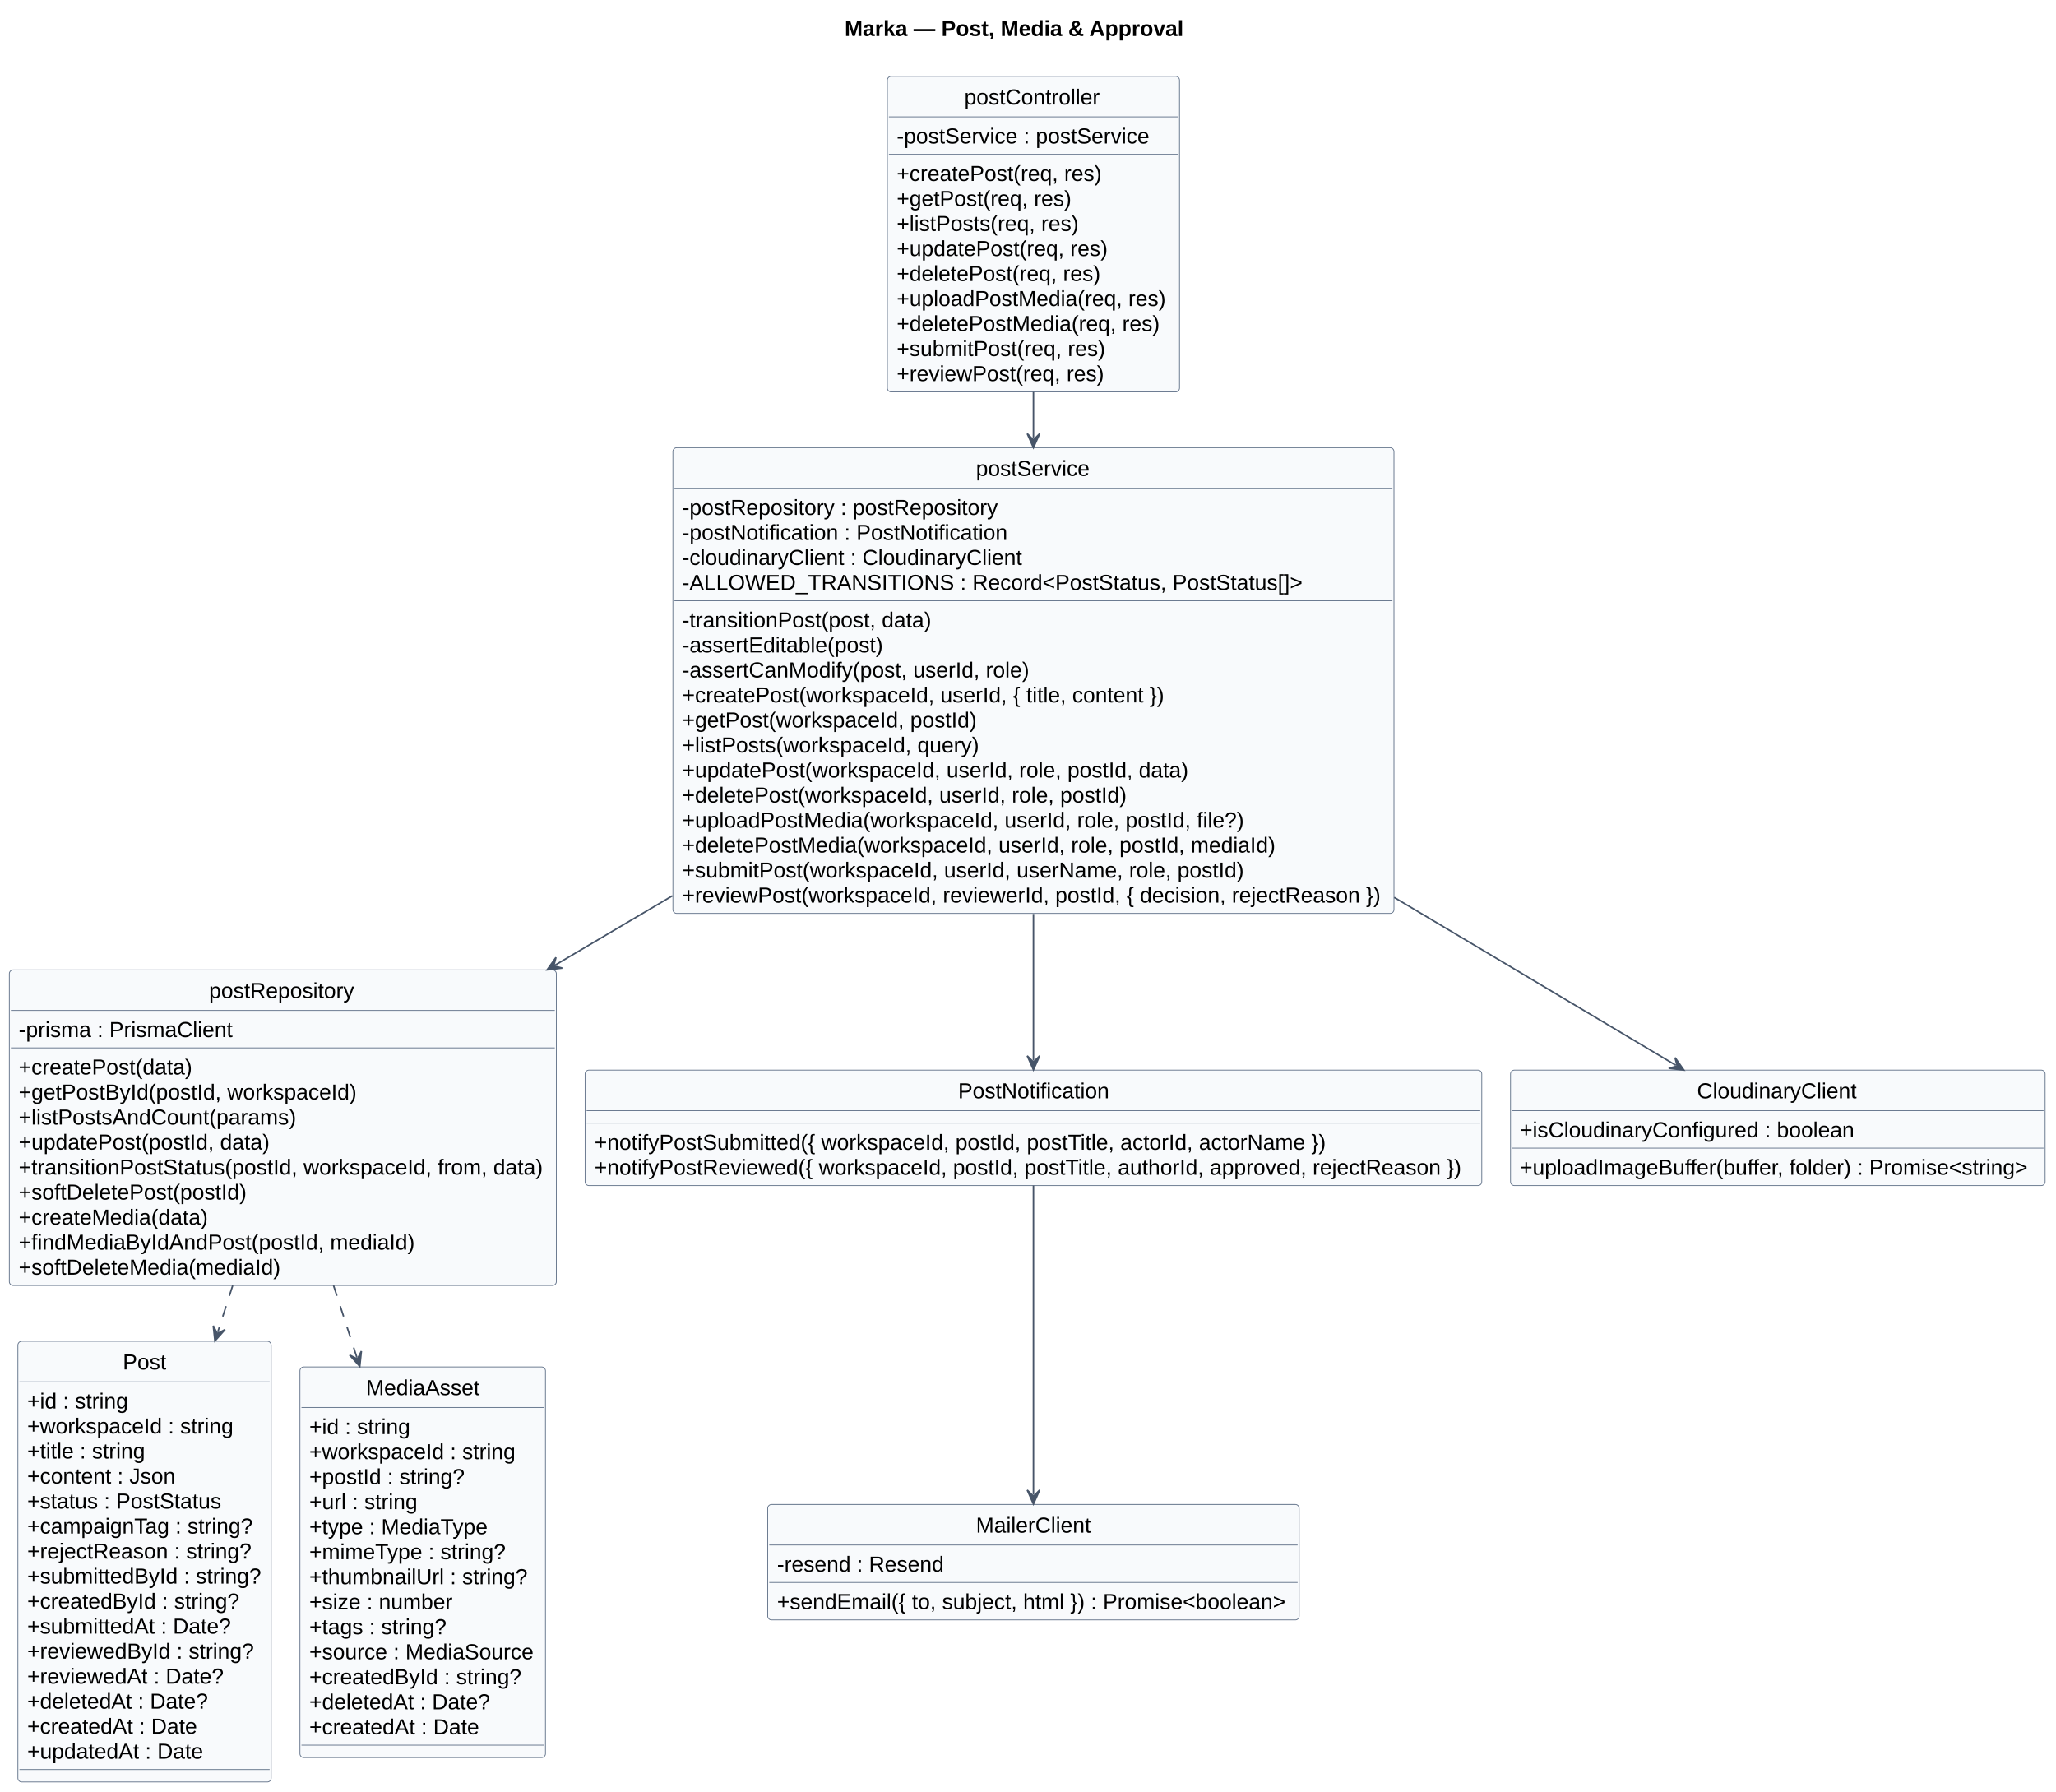
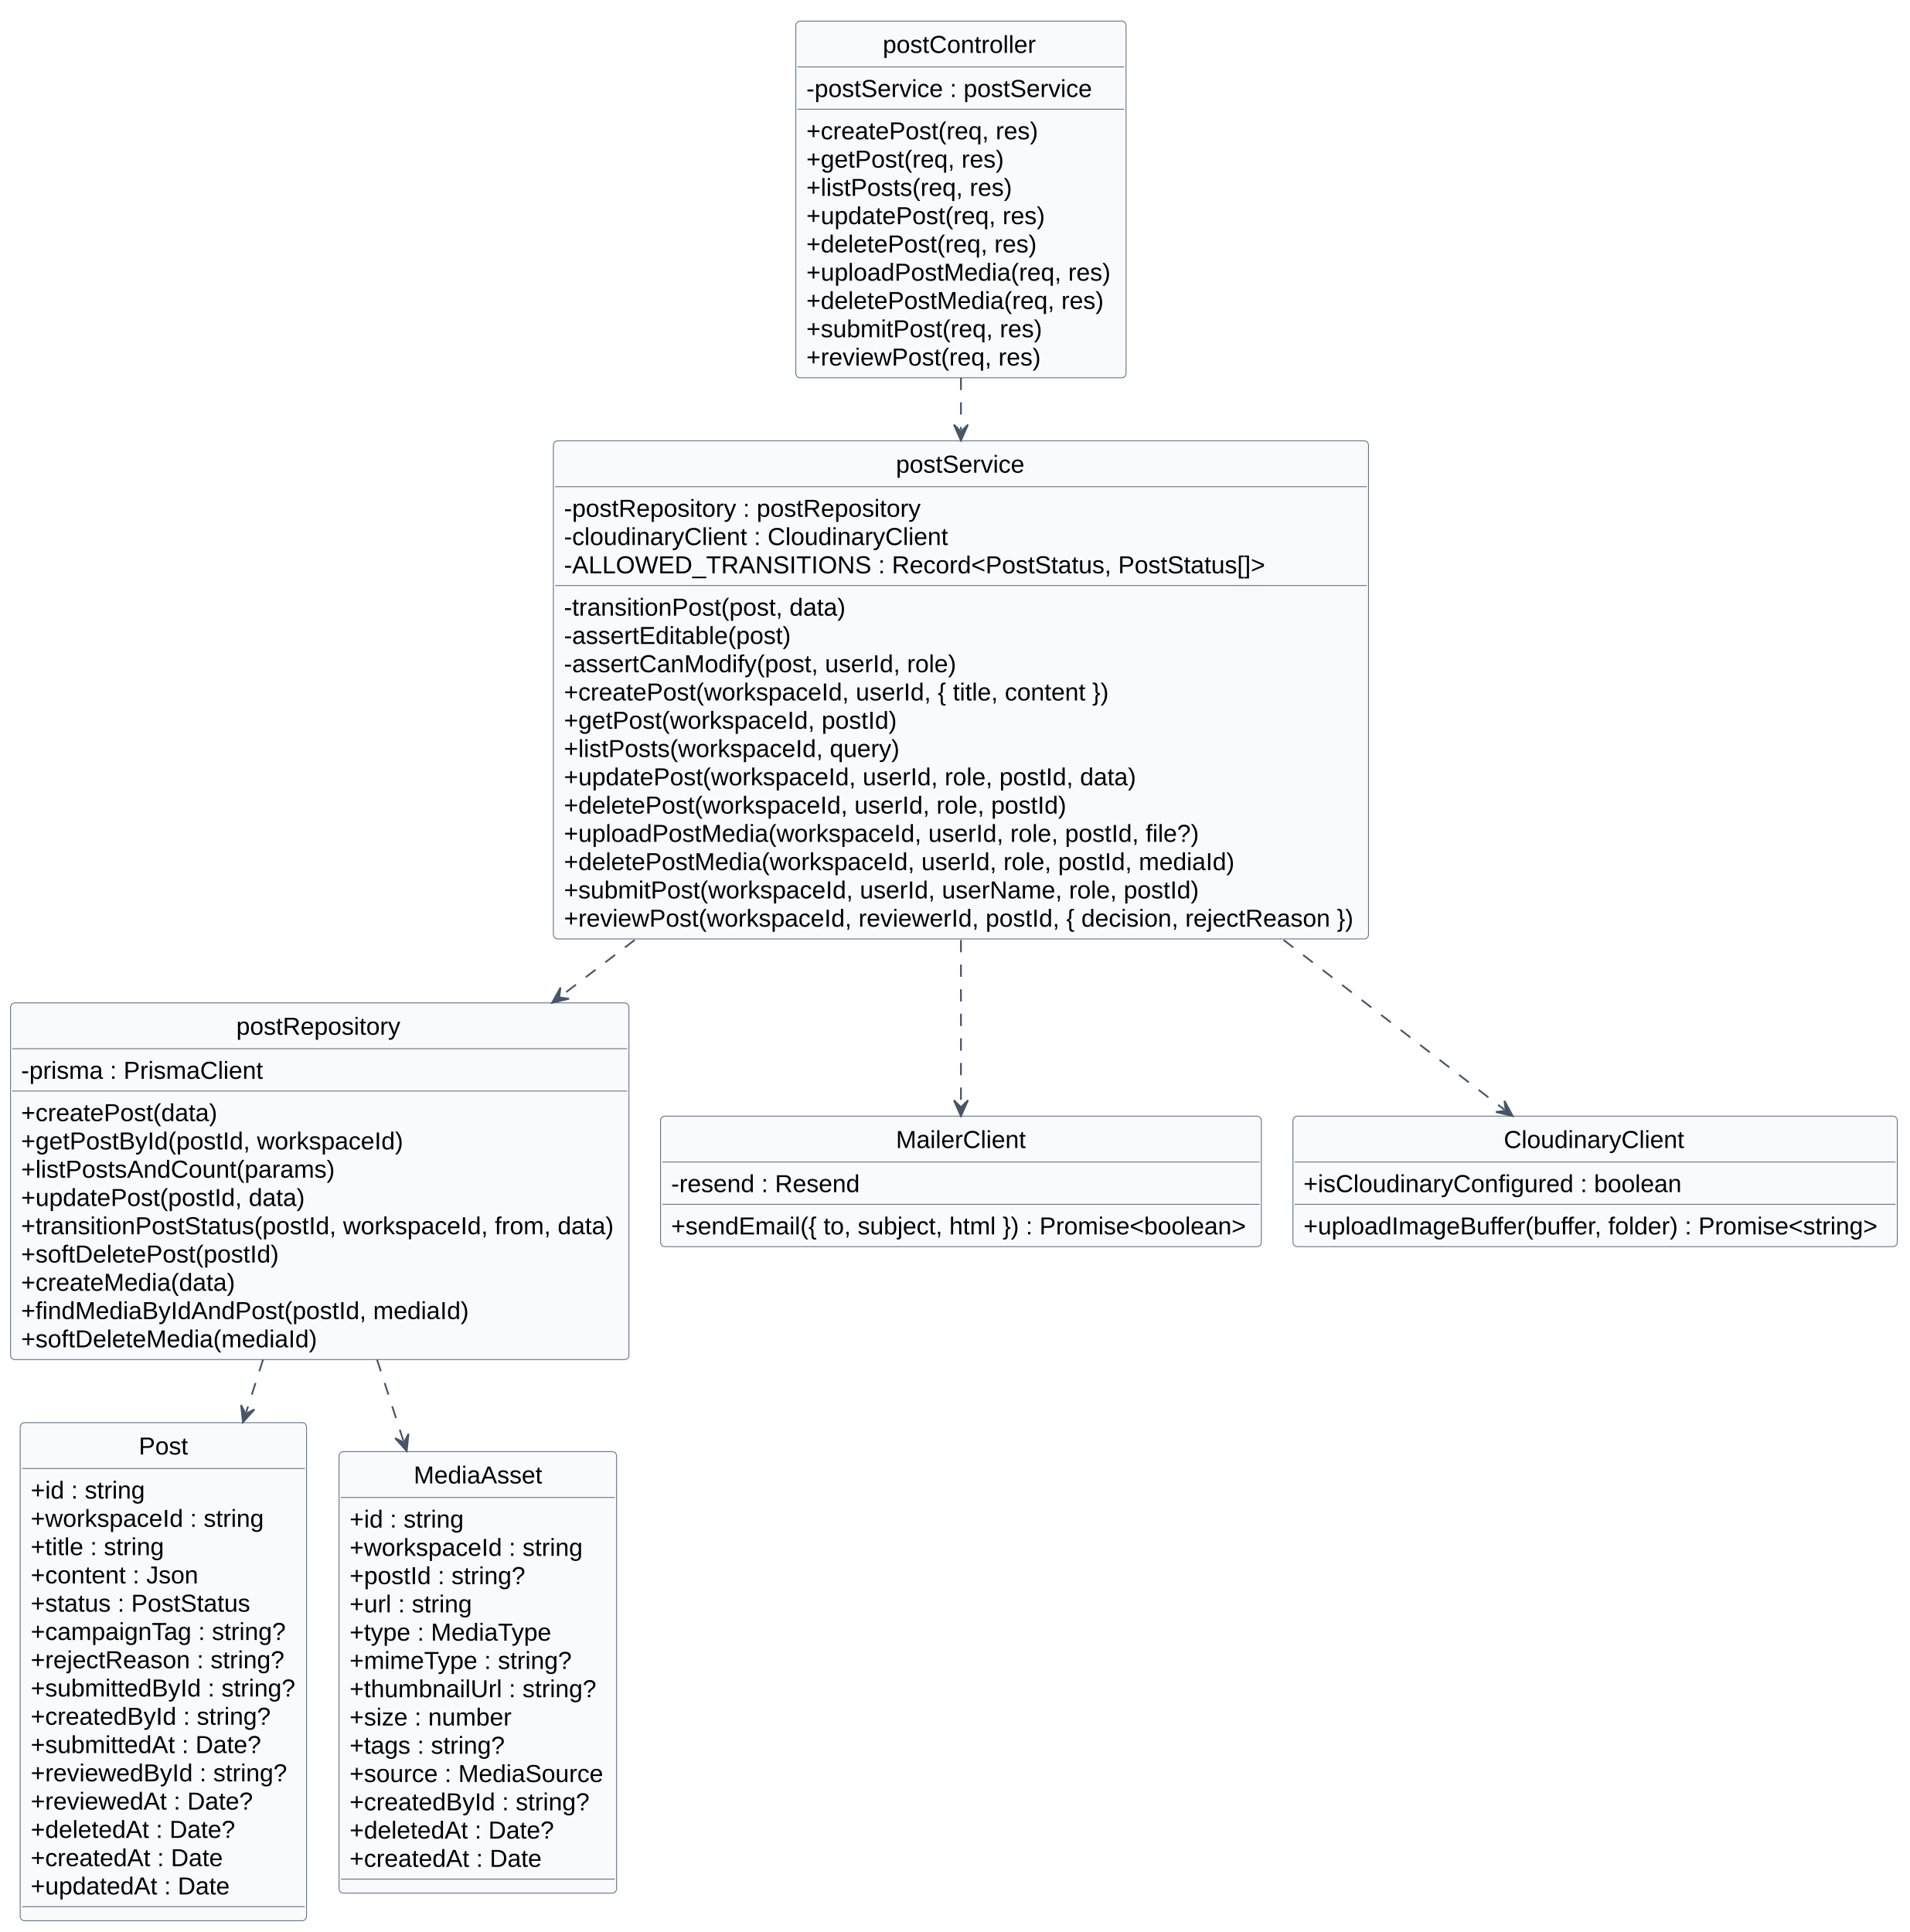
- <svg xmlns="http://www.w3.org/2000/svg" contentStyleType="text/css" height="1153px" preserveAspectRatio="none" style="width:1323px;height:1153px;background:#FFFFFF;" version="1.1" viewBox="0 0 1323 1153" width="1323px" zoomAndPan="magnify">
+ <svg xmlns="http://www.w3.org/2000/svg" contentStyleType="text/css" height="1100px" preserveAspectRatio="none" style="width:1087px;height:1100px;background:#FFFFFF;" version="1.1" viewBox="0 0 1087 1100" width="1087px" zoomAndPan="magnify">
  <defs />
  <g>
-     <text fill="#000000" font-family="Arial" font-size="14" font-weight="bold" lengthAdjust="spacing" textLength="228" x="543.5" y="23.132">Marka — Post, Media &amp; Approval</text>
    <g id="elem_Post">
-       <rect codeLine="18" fill="#F8FAFC" height="283.578" id="Post" rx="2.5" ry="2.5" style="stroke:#64748B;stroke-width:0.5;" width="163" x="11.5" y="863.099" />
-       <text fill="#000000" font-family="Arial" font-size="14" lengthAdjust="spacing" textLength="28" x="79" y="881.231">Post</text>
-       <line style="stroke:#64748B;stroke-width:0.5;" x1="12.5" x2="173.5" y1="889.197" y2="889.197" />
-       <text fill="#000000" font-family="Arial" font-size="14" lengthAdjust="spacing" textLength="66" x="17.5" y="906.329">+id : string</text>
-       <text fill="#000000" font-family="Arial" font-size="14" lengthAdjust="spacing" textLength="133" x="17.5" y="922.428">+workspaceId : string</text>
-       <text fill="#000000" font-family="Arial" font-size="14" lengthAdjust="spacing" textLength="77" x="17.5" y="938.526">+title : string</text>
-       <text fill="#000000" font-family="Arial" font-size="14" lengthAdjust="spacing" textLength="96" x="17.5" y="954.625">+content : Json</text>
-       <text fill="#000000" font-family="Arial" font-size="14" lengthAdjust="spacing" textLength="126" x="17.5" y="970.724">+status : PostStatus</text>
-       <text fill="#000000" font-family="Arial" font-size="14" lengthAdjust="spacing" textLength="149" x="17.5" y="986.822">+campaignTag : string?</text>
-       <text fill="#000000" font-family="Arial" font-size="14" lengthAdjust="spacing" textLength="147" x="17.5" y="1002.921">+rejectReason : string?</text>
-       <text fill="#000000" font-family="Arial" font-size="14" lengthAdjust="spacing" textLength="151" x="17.5" y="1019.019">+submittedById : string?</text>
-       <text fill="#000000" font-family="Arial" font-size="14" lengthAdjust="spacing" textLength="138" x="17.5" y="1035.118">+createdById : string?</text>
-       <text fill="#000000" font-family="Arial" font-size="14" lengthAdjust="spacing" textLength="132" x="17.5" y="1051.217">+submittedAt : Date?</text>
-       <text fill="#000000" font-family="Arial" font-size="14" lengthAdjust="spacing" textLength="146" x="17.5" y="1067.315">+reviewedById : string?</text>
-       <text fill="#000000" font-family="Arial" font-size="14" lengthAdjust="spacing" textLength="127" x="17.5" y="1083.414">+reviewedAt : Date?</text>
-       <text fill="#000000" font-family="Arial" font-size="14" lengthAdjust="spacing" textLength="118" x="17.5" y="1099.513">+deletedAt : Date?</text>
-       <text fill="#000000" font-family="Arial" font-size="14" lengthAdjust="spacing" textLength="111" x="17.5" y="1115.611">+createdAt : Date</text>
-       <text fill="#000000" font-family="Arial" font-size="14" lengthAdjust="spacing" textLength="115" x="17.5" y="1131.71">+updatedAt : Date</text>
-       <line style="stroke:#64748B;stroke-width:0.5;" x1="12.5" x2="173.5" y1="1138.677" y2="1138.677" />
+       <rect codeLine="17" fill="#F8FAFC" height="283.578" id="Post" rx="2.5" ry="2.5" style="stroke:#64748B;stroke-width:0.5;" width="163" x="11.5" y="810" />
+       <text fill="#000000" font-family="Arial" font-size="14" lengthAdjust="spacing" textLength="28" x="79" y="828.132">Post</text>
+       <line style="stroke:#64748B;stroke-width:0.5;" x1="12.5" x2="173.5" y1="836.099" y2="836.099" />
+       <text fill="#000000" font-family="Arial" font-size="14" lengthAdjust="spacing" textLength="66" x="17.5" y="853.231">+id : string</text>
+       <text fill="#000000" font-family="Arial" font-size="14" lengthAdjust="spacing" textLength="133" x="17.5" y="869.329">+workspaceId : string</text>
+       <text fill="#000000" font-family="Arial" font-size="14" lengthAdjust="spacing" textLength="77" x="17.5" y="885.428">+title : string</text>
+       <text fill="#000000" font-family="Arial" font-size="14" lengthAdjust="spacing" textLength="96" x="17.5" y="901.526">+content : Json</text>
+       <text fill="#000000" font-family="Arial" font-size="14" lengthAdjust="spacing" textLength="126" x="17.5" y="917.625">+status : PostStatus</text>
+       <text fill="#000000" font-family="Arial" font-size="14" lengthAdjust="spacing" textLength="149" x="17.5" y="933.724">+campaignTag : string?</text>
+       <text fill="#000000" font-family="Arial" font-size="14" lengthAdjust="spacing" textLength="147" x="17.5" y="949.822">+rejectReason : string?</text>
+       <text fill="#000000" font-family="Arial" font-size="14" lengthAdjust="spacing" textLength="151" x="17.5" y="965.921">+submittedById : string?</text>
+       <text fill="#000000" font-family="Arial" font-size="14" lengthAdjust="spacing" textLength="138" x="17.5" y="982.019">+createdById : string?</text>
+       <text fill="#000000" font-family="Arial" font-size="14" lengthAdjust="spacing" textLength="132" x="17.5" y="998.118">+submittedAt : Date?</text>
+       <text fill="#000000" font-family="Arial" font-size="14" lengthAdjust="spacing" textLength="146" x="17.5" y="1014.217">+reviewedById : string?</text>
+       <text fill="#000000" font-family="Arial" font-size="14" lengthAdjust="spacing" textLength="127" x="17.5" y="1030.315">+reviewedAt : Date?</text>
+       <text fill="#000000" font-family="Arial" font-size="14" lengthAdjust="spacing" textLength="118" x="17.5" y="1046.414">+deletedAt : Date?</text>
+       <text fill="#000000" font-family="Arial" font-size="14" lengthAdjust="spacing" textLength="111" x="17.5" y="1062.513">+createdAt : Date</text>
+       <text fill="#000000" font-family="Arial" font-size="14" lengthAdjust="spacing" textLength="115" x="17.5" y="1078.611">+updatedAt : Date</text>
+       <line style="stroke:#64748B;stroke-width:0.5;" x1="12.5" x2="173.5" y1="1085.578" y2="1085.578" />
    </g>
    <g id="elem_MediaAsset">
-       <rect codeLine="36" fill="#F8FAFC" height="251.381" id="MediaAsset" rx="2.5" ry="2.5" style="stroke:#64748B;stroke-width:0.5;" width="158" x="193" y="879.599" />
-       <text fill="#000000" font-family="Arial" font-size="14" lengthAdjust="spacing" textLength="73" x="235.5" y="897.731">MediaAsset</text>
-       <line style="stroke:#64748B;stroke-width:0.5;" x1="194" x2="350" y1="905.697" y2="905.697" />
-       <text fill="#000000" font-family="Arial" font-size="14" lengthAdjust="spacing" textLength="66" x="199" y="922.829">+id : string</text>
-       <text fill="#000000" font-family="Arial" font-size="14" lengthAdjust="spacing" textLength="133" x="199" y="938.928">+workspaceId : string</text>
-       <text fill="#000000" font-family="Arial" font-size="14" lengthAdjust="spacing" textLength="101" x="199" y="955.026">+postId : string?</text>
-       <text fill="#000000" font-family="Arial" font-size="14" lengthAdjust="spacing" textLength="71" x="199" y="971.125">+url : string</text>
-       <text fill="#000000" font-family="Arial" font-size="14" lengthAdjust="spacing" textLength="117" x="199" y="987.224">+type : MediaType</text>
-       <text fill="#000000" font-family="Arial" font-size="14" lengthAdjust="spacing" textLength="128" x="199" y="1003.322">+mimeType : string?</text>
-       <text fill="#000000" font-family="Arial" font-size="14" lengthAdjust="spacing" textLength="141" x="199" y="1019.421">+thumbnailUrl : string?</text>
-       <text fill="#000000" font-family="Arial" font-size="14" lengthAdjust="spacing" textLength="92" x="199" y="1035.52">+size : number</text>
-       <text fill="#000000" font-family="Arial" font-size="14" lengthAdjust="spacing" textLength="90" x="199" y="1051.618">+tags : string?</text>
-       <text fill="#000000" font-family="Arial" font-size="14" lengthAdjust="spacing" textLength="146" x="199" y="1067.717">+source : MediaSource</text>
-       <text fill="#000000" font-family="Arial" font-size="14" lengthAdjust="spacing" textLength="138" x="199" y="1083.815">+createdById : string?</text>
-       <text fill="#000000" font-family="Arial" font-size="14" lengthAdjust="spacing" textLength="118" x="199" y="1099.914">+deletedAt : Date?</text>
-       <text fill="#000000" font-family="Arial" font-size="14" lengthAdjust="spacing" textLength="111" x="199" y="1116.013">+createdAt : Date</text>
-       <line style="stroke:#64748B;stroke-width:0.5;" x1="194" x2="350" y1="1122.979" y2="1122.979" />
+       <rect codeLine="35" fill="#F8FAFC" height="251.381" id="MediaAsset" rx="2.5" ry="2.5" style="stroke:#64748B;stroke-width:0.5;" width="158" x="193" y="826.5" />
+       <text fill="#000000" font-family="Arial" font-size="14" lengthAdjust="spacing" textLength="73" x="235.5" y="844.632">MediaAsset</text>
+       <line style="stroke:#64748B;stroke-width:0.5;" x1="194" x2="350" y1="852.599" y2="852.599" />
+       <text fill="#000000" font-family="Arial" font-size="14" lengthAdjust="spacing" textLength="66" x="199" y="869.731">+id : string</text>
+       <text fill="#000000" font-family="Arial" font-size="14" lengthAdjust="spacing" textLength="133" x="199" y="885.829">+workspaceId : string</text>
+       <text fill="#000000" font-family="Arial" font-size="14" lengthAdjust="spacing" textLength="101" x="199" y="901.928">+postId : string?</text>
+       <text fill="#000000" font-family="Arial" font-size="14" lengthAdjust="spacing" textLength="71" x="199" y="918.026">+url : string</text>
+       <text fill="#000000" font-family="Arial" font-size="14" lengthAdjust="spacing" textLength="117" x="199" y="934.125">+type : MediaType</text>
+       <text fill="#000000" font-family="Arial" font-size="14" lengthAdjust="spacing" textLength="128" x="199" y="950.224">+mimeType : string?</text>
+       <text fill="#000000" font-family="Arial" font-size="14" lengthAdjust="spacing" textLength="141" x="199" y="966.322">+thumbnailUrl : string?</text>
+       <text fill="#000000" font-family="Arial" font-size="14" lengthAdjust="spacing" textLength="92" x="199" y="982.421">+size : number</text>
+       <text fill="#000000" font-family="Arial" font-size="14" lengthAdjust="spacing" textLength="90" x="199" y="998.519">+tags : string?</text>
+       <text fill="#000000" font-family="Arial" font-size="14" lengthAdjust="spacing" textLength="146" x="199" y="1014.618">+source : MediaSource</text>
+       <text fill="#000000" font-family="Arial" font-size="14" lengthAdjust="spacing" textLength="138" x="199" y="1030.717">+createdById : string?</text>
+       <text fill="#000000" font-family="Arial" font-size="14" lengthAdjust="spacing" textLength="118" x="199" y="1046.815">+deletedAt : Date?</text>
+       <text fill="#000000" font-family="Arial" font-size="14" lengthAdjust="spacing" textLength="111" x="199" y="1062.914">+createdAt : Date</text>
+       <line style="stroke:#64748B;stroke-width:0.5;" x1="194" x2="350" y1="1069.881" y2="1069.881" />
    </g>
    <g id="elem_postController">
-       <rect codeLine="52" fill="#F8FAFC" height="203.085" id="postController" rx="2.5" ry="2.5" style="stroke:#64748B;stroke-width:0.5;" width="188" x="571" y="49.099" />
-       <text fill="#000000" font-family="Arial" font-size="14" lengthAdjust="spacing" textLength="89" x="620.5" y="67.231">postController</text>
-       <line style="stroke:#64748B;stroke-width:0.5;" x1="572" x2="758" y1="75.197" y2="75.197" />
-       <text fill="#000000" font-family="Arial" font-size="14" lengthAdjust="spacing" textLength="165" x="577" y="92.329">-postService : postService</text>
-       <line style="stroke:#64748B;stroke-width:0.5;" x1="572" x2="758" y1="99.296" y2="99.296" />
-       <text fill="#000000" font-family="Arial" font-size="14" lengthAdjust="spacing" textLength="135" x="577" y="116.428">+createPost(req, res)</text>
-       <text fill="#000000" font-family="Arial" font-size="14" lengthAdjust="spacing" textLength="115" x="577" y="132.526">+getPost(req, res)</text>
-       <text fill="#000000" font-family="Arial" font-size="14" lengthAdjust="spacing" textLength="119" x="577" y="148.625">+listPosts(req, res)</text>
-       <text fill="#000000" font-family="Arial" font-size="14" lengthAdjust="spacing" textLength="139" x="577" y="164.724">+updatePost(req, res)</text>
-       <text fill="#000000" font-family="Arial" font-size="14" lengthAdjust="spacing" textLength="134" x="577" y="180.822">+deletePost(req, res)</text>
-       <text fill="#000000" font-family="Arial" font-size="14" lengthAdjust="spacing" textLength="176" x="577" y="196.921">+uploadPostMedia(req, res)</text>
-       <text fill="#000000" font-family="Arial" font-size="14" lengthAdjust="spacing" textLength="172" x="577" y="213.019">+deletePostMedia(req, res)</text>
-       <text fill="#000000" font-family="Arial" font-size="14" lengthAdjust="spacing" textLength="136" x="577" y="229.118">+submitPost(req, res)</text>
-       <text fill="#000000" font-family="Arial" font-size="14" lengthAdjust="spacing" textLength="135" x="577" y="245.217">+reviewPost(req, res)</text>
+       <rect codeLine="51" fill="#F8FAFC" height="203.085" id="postController" rx="2.5" ry="2.5" style="stroke:#64748B;stroke-width:0.5;" width="188" x="453" y="12" />
+       <text fill="#000000" font-family="Arial" font-size="14" lengthAdjust="spacing" textLength="89" x="502.5" y="30.132">postController</text>
+       <line style="stroke:#64748B;stroke-width:0.5;" x1="454" x2="640" y1="38.099" y2="38.099" />
+       <text fill="#000000" font-family="Arial" font-size="14" lengthAdjust="spacing" textLength="165" x="459" y="55.23">-postService : postService</text>
+       <line style="stroke:#64748B;stroke-width:0.5;" x1="454" x2="640" y1="62.197" y2="62.197" />
+       <text fill="#000000" font-family="Arial" font-size="14" lengthAdjust="spacing" textLength="135" x="459" y="79.329">+createPost(req, res)</text>
+       <text fill="#000000" font-family="Arial" font-size="14" lengthAdjust="spacing" textLength="115" x="459" y="95.428">+getPost(req, res)</text>
+       <text fill="#000000" font-family="Arial" font-size="14" lengthAdjust="spacing" textLength="119" x="459" y="111.526">+listPosts(req, res)</text>
+       <text fill="#000000" font-family="Arial" font-size="14" lengthAdjust="spacing" textLength="139" x="459" y="127.625">+updatePost(req, res)</text>
+       <text fill="#000000" font-family="Arial" font-size="14" lengthAdjust="spacing" textLength="134" x="459" y="143.724">+deletePost(req, res)</text>
+       <text fill="#000000" font-family="Arial" font-size="14" lengthAdjust="spacing" textLength="176" x="459" y="159.822">+uploadPostMedia(req, res)</text>
+       <text fill="#000000" font-family="Arial" font-size="14" lengthAdjust="spacing" textLength="172" x="459" y="175.921">+deletePostMedia(req, res)</text>
+       <text fill="#000000" font-family="Arial" font-size="14" lengthAdjust="spacing" textLength="136" x="459" y="192.019">+submitPost(req, res)</text>
+       <text fill="#000000" font-family="Arial" font-size="14" lengthAdjust="spacing" textLength="135" x="459" y="208.118">+reviewPost(req, res)</text>
    </g>
    <g id="elem_postService">
-       <rect codeLine="65" fill="#F8FAFC" height="299.677" id="postService" rx="2.5" ry="2.5" style="stroke:#64748B;stroke-width:0.5;" width="464" x="433" y="288.099" />
-       <text fill="#000000" font-family="Arial" font-size="14" lengthAdjust="spacing" textLength="74" x="628" y="306.231">postService</text>
-       <line style="stroke:#64748B;stroke-width:0.5;" x1="434" x2="896" y1="314.197" y2="314.197" />
-       <text fill="#000000" font-family="Arial" font-size="14" lengthAdjust="spacing" textLength="207" x="439" y="331.329">-postRepository : postRepository</text>
-       <text fill="#000000" font-family="Arial" font-size="14" lengthAdjust="spacing" textLength="210" x="439" y="347.428">-postNotification : PostNotification</text>
-       <text fill="#000000" font-family="Arial" font-size="14" lengthAdjust="spacing" textLength="222" x="439" y="363.526">-cloudinaryClient : CloudinaryClient</text>
-       <text fill="#000000" font-family="Arial" font-size="14" lengthAdjust="spacing" textLength="397" x="439" y="379.625">-ALLOWED_TRANSITIONS : Record&lt;PostStatus, PostStatus[]&gt;</text>
-       <line style="stroke:#64748B;stroke-width:0.5;" x1="434" x2="896" y1="386.592" y2="386.592" />
-       <text fill="#000000" font-family="Arial" font-size="14" lengthAdjust="spacing" textLength="164" x="439" y="403.724">-transitionPost(post, data)</text>
-       <text fill="#000000" font-family="Arial" font-size="14" lengthAdjust="spacing" textLength="132" x="439" y="419.822">-assertEditable(post)</text>
-       <text fill="#000000" font-family="Arial" font-size="14" lengthAdjust="spacing" textLength="227" x="439" y="435.921">-assertCanModify(post, userId, role)</text>
-       <text fill="#000000" font-family="Arial" font-size="14" lengthAdjust="spacing" textLength="314" x="439" y="452.019">+createPost(workspaceId, userId, { title, content })</text>
-       <text fill="#000000" font-family="Arial" font-size="14" lengthAdjust="spacing" textLength="190" x="439" y="468.118">+getPost(workspaceId, postId)</text>
-       <text fill="#000000" font-family="Arial" font-size="14" lengthAdjust="spacing" textLength="192" x="439" y="484.217">+listPosts(workspaceId, query)</text>
-       <text fill="#000000" font-family="Arial" font-size="14" lengthAdjust="spacing" textLength="329" x="439" y="500.315">+updatePost(workspaceId, userId, role, postId, data)</text>
-       <text fill="#000000" font-family="Arial" font-size="14" lengthAdjust="spacing" textLength="288" x="439" y="516.414">+deletePost(workspaceId, userId, role, postId)</text>
-       <text fill="#000000" font-family="Arial" font-size="14" lengthAdjust="spacing" textLength="364" x="439" y="532.513">+uploadPostMedia(workspaceId, userId, role, postId, file?)</text>
-       <text fill="#000000" font-family="Arial" font-size="14" lengthAdjust="spacing" textLength="383" x="439" y="548.611">+deletePostMedia(workspaceId, userId, role, postId, mediaId)</text>
-       <text fill="#000000" font-family="Arial" font-size="14" lengthAdjust="spacing" textLength="362" x="439" y="564.71">+submitPost(workspaceId, userId, userName, role, postId)</text>
-       <text fill="#000000" font-family="Arial" font-size="14" lengthAdjust="spacing" textLength="452" x="439" y="580.809">+reviewPost(workspaceId, reviewerId, postId, { decision, rejectReason })</text>
+       <rect codeLine="64" fill="#F8FAFC" height="283.578" id="postService" rx="2.5" ry="2.5" style="stroke:#64748B;stroke-width:0.5;" width="464" x="315" y="251" />
+       <text fill="#000000" font-family="Arial" font-size="14" lengthAdjust="spacing" textLength="74" x="510" y="269.132">postService</text>
+       <line style="stroke:#64748B;stroke-width:0.5;" x1="316" x2="778" y1="277.099" y2="277.099" />
+       <text fill="#000000" font-family="Arial" font-size="14" lengthAdjust="spacing" textLength="207" x="321" y="294.231">-postRepository : postRepository</text>
+       <text fill="#000000" font-family="Arial" font-size="14" lengthAdjust="spacing" textLength="222" x="321" y="310.329">-cloudinaryClient : CloudinaryClient</text>
+       <text fill="#000000" font-family="Arial" font-size="14" lengthAdjust="spacing" textLength="397" x="321" y="326.428">-ALLOWED_TRANSITIONS : Record&lt;PostStatus, PostStatus[]&gt;</text>
+       <line style="stroke:#64748B;stroke-width:0.5;" x1="316" x2="778" y1="333.394" y2="333.394" />
+       <text fill="#000000" font-family="Arial" font-size="14" lengthAdjust="spacing" textLength="164" x="321" y="350.526">-transitionPost(post, data)</text>
+       <text fill="#000000" font-family="Arial" font-size="14" lengthAdjust="spacing" textLength="132" x="321" y="366.625">-assertEditable(post)</text>
+       <text fill="#000000" font-family="Arial" font-size="14" lengthAdjust="spacing" textLength="227" x="321" y="382.724">-assertCanModify(post, userId, role)</text>
+       <text fill="#000000" font-family="Arial" font-size="14" lengthAdjust="spacing" textLength="314" x="321" y="398.822">+createPost(workspaceId, userId, { title, content })</text>
+       <text fill="#000000" font-family="Arial" font-size="14" lengthAdjust="spacing" textLength="190" x="321" y="414.921">+getPost(workspaceId, postId)</text>
+       <text fill="#000000" font-family="Arial" font-size="14" lengthAdjust="spacing" textLength="192" x="321" y="431.019">+listPosts(workspaceId, query)</text>
+       <text fill="#000000" font-family="Arial" font-size="14" lengthAdjust="spacing" textLength="329" x="321" y="447.118">+updatePost(workspaceId, userId, role, postId, data)</text>
+       <text fill="#000000" font-family="Arial" font-size="14" lengthAdjust="spacing" textLength="288" x="321" y="463.217">+deletePost(workspaceId, userId, role, postId)</text>
+       <text fill="#000000" font-family="Arial" font-size="14" lengthAdjust="spacing" textLength="364" x="321" y="479.315">+uploadPostMedia(workspaceId, userId, role, postId, file?)</text>
+       <text fill="#000000" font-family="Arial" font-size="14" lengthAdjust="spacing" textLength="383" x="321" y="495.414">+deletePostMedia(workspaceId, userId, role, postId, mediaId)</text>
+       <text fill="#000000" font-family="Arial" font-size="14" lengthAdjust="spacing" textLength="362" x="321" y="511.513">+submitPost(workspaceId, userId, userName, role, postId)</text>
+       <text fill="#000000" font-family="Arial" font-size="14" lengthAdjust="spacing" textLength="452" x="321" y="527.611">+reviewPost(workspaceId, reviewerId, postId, { decision, rejectReason })</text>
    </g>
    <g id="elem_postRepository">
-       <rect codeLine="84" fill="#F8FAFC" height="203.085" id="postRepository" rx="2.5" ry="2.5" style="stroke:#64748B;stroke-width:0.5;" width="352" x="6" y="624.099" />
-       <text fill="#000000" font-family="Arial" font-size="14" lengthAdjust="spacing" textLength="95" x="134.5" y="642.231">postRepository</text>
-       <line style="stroke:#64748B;stroke-width:0.5;" x1="7" x2="357" y1="650.197" y2="650.197" />
-       <text fill="#000000" font-family="Arial" font-size="14" lengthAdjust="spacing" textLength="138" x="12" y="667.329">-prisma : PrismaClient</text>
-       <line style="stroke:#64748B;stroke-width:0.5;" x1="7" x2="357" y1="674.296" y2="674.296" />
-       <text fill="#000000" font-family="Arial" font-size="14" lengthAdjust="spacing" textLength="114" x="12" y="691.428">+createPost(data)</text>
-       <text fill="#000000" font-family="Arial" font-size="14" lengthAdjust="spacing" textLength="217" x="12" y="707.526">+getPostById(postId, workspaceId)</text>
-       <text fill="#000000" font-family="Arial" font-size="14" lengthAdjust="spacing" textLength="180" x="12" y="723.625">+listPostsAndCount(params)</text>
-       <text fill="#000000" font-family="Arial" font-size="14" lengthAdjust="spacing" textLength="164" x="12" y="739.724">+updatePost(postId, data)</text>
-       <text fill="#000000" font-family="Arial" font-size="14" lengthAdjust="spacing" textLength="340" x="12" y="755.822">+transitionPostStatus(postId, workspaceId, from, data)</text>
-       <text fill="#000000" font-family="Arial" font-size="14" lengthAdjust="spacing" textLength="148" x="12" y="771.921">+softDeletePost(postId)</text>
-       <text fill="#000000" font-family="Arial" font-size="14" lengthAdjust="spacing" textLength="124" x="12" y="788.019">+createMedia(data)</text>
-       <text fill="#000000" font-family="Arial" font-size="14" lengthAdjust="spacing" textLength="254" x="12" y="804.118">+findMediaByIdAndPost(postId, mediaId)</text>
-       <text fill="#000000" font-family="Arial" font-size="14" lengthAdjust="spacing" textLength="169" x="12" y="820.217">+softDeleteMedia(mediaId)</text>
-     </g>
-     <g id="elem_postNotification">
-       <rect codeLine="97" fill="#F8FAFC" height="74.296" id="postNotification" rx="2.5" ry="2.5" style="stroke:#64748B;stroke-width:0.5;" width="577" x="376.5" y="688.599" />
-       <text fill="#000000" font-family="Arial" font-size="14" lengthAdjust="spacing" textLength="97" x="616.5" y="706.731">PostNotification</text>
-       <line style="stroke:#64748B;stroke-width:0.5;" x1="377.5" x2="952.5" y1="714.697" y2="714.697" />
-       <line style="stroke:#64748B;stroke-width:0.5;" x1="377.5" x2="952.5" y1="722.697" y2="722.697" />
-       <text fill="#000000" font-family="Arial" font-size="14" lengthAdjust="spacing" textLength="474" x="382.5" y="739.829">+notifyPostSubmitted({ workspaceId, postId, postTitle, actorId, actorName })</text>
-       <text fill="#000000" font-family="Arial" font-size="14" lengthAdjust="spacing" textLength="565" x="382.5" y="755.928">+notifyPostReviewed({ workspaceId, postId, postTitle, authorId, approved, rejectReason })</text>
+       <rect codeLine="82" fill="#F8FAFC" height="203.085" id="postRepository" rx="2.5" ry="2.5" style="stroke:#64748B;stroke-width:0.5;" width="352" x="6" y="571" />
+       <text fill="#000000" font-family="Arial" font-size="14" lengthAdjust="spacing" textLength="95" x="134.5" y="589.132">postRepository</text>
+       <line style="stroke:#64748B;stroke-width:0.5;" x1="7" x2="357" y1="597.099" y2="597.099" />
+       <text fill="#000000" font-family="Arial" font-size="14" lengthAdjust="spacing" textLength="138" x="12" y="614.231">-prisma : PrismaClient</text>
+       <line style="stroke:#64748B;stroke-width:0.5;" x1="7" x2="357" y1="621.197" y2="621.197" />
+       <text fill="#000000" font-family="Arial" font-size="14" lengthAdjust="spacing" textLength="114" x="12" y="638.329">+createPost(data)</text>
+       <text fill="#000000" font-family="Arial" font-size="14" lengthAdjust="spacing" textLength="217" x="12" y="654.428">+getPostById(postId, workspaceId)</text>
+       <text fill="#000000" font-family="Arial" font-size="14" lengthAdjust="spacing" textLength="180" x="12" y="670.526">+listPostsAndCount(params)</text>
+       <text fill="#000000" font-family="Arial" font-size="14" lengthAdjust="spacing" textLength="164" x="12" y="686.625">+updatePost(postId, data)</text>
+       <text fill="#000000" font-family="Arial" font-size="14" lengthAdjust="spacing" textLength="340" x="12" y="702.724">+transitionPostStatus(postId, workspaceId, from, data)</text>
+       <text fill="#000000" font-family="Arial" font-size="14" lengthAdjust="spacing" textLength="148" x="12" y="718.822">+softDeletePost(postId)</text>
+       <text fill="#000000" font-family="Arial" font-size="14" lengthAdjust="spacing" textLength="124" x="12" y="734.921">+createMedia(data)</text>
+       <text fill="#000000" font-family="Arial" font-size="14" lengthAdjust="spacing" textLength="254" x="12" y="751.019">+findMediaByIdAndPost(postId, mediaId)</text>
+       <text fill="#000000" font-family="Arial" font-size="14" lengthAdjust="spacing" textLength="169" x="12" y="767.118">+softDeleteMedia(mediaId)</text>
    </g>
    <g id="elem_mailerClient">
-       <rect codeLine="102" fill="#F8FAFC" height="74.296" id="mailerClient" rx="2.5" ry="2.5" style="stroke:#64748B;stroke-width:0.5;" width="342" x="494" y="968.099" />
-       <text fill="#000000" font-family="Arial" font-size="14" lengthAdjust="spacing" textLength="74" x="628" y="986.231">MailerClient</text>
-       <line style="stroke:#64748B;stroke-width:0.5;" x1="495" x2="835" y1="994.197" y2="994.197" />
-       <text fill="#000000" font-family="Arial" font-size="14" lengthAdjust="spacing" textLength="110" x="500" y="1011.329">-resend : Resend</text>
-       <line style="stroke:#64748B;stroke-width:0.5;" x1="495" x2="835" y1="1018.296" y2="1018.296" />
-       <text fill="#000000" font-family="Arial" font-size="14" lengthAdjust="spacing" textLength="330" x="500" y="1035.428">+sendEmail({ to, subject, html }) : Promise&lt;boolean&gt;</text>
+       <rect codeLine="95" fill="#F8FAFC" height="74.296" id="mailerClient" rx="2.5" ry="2.5" style="stroke:#64748B;stroke-width:0.5;" width="342" x="376" y="635.5" />
+       <text fill="#000000" font-family="Arial" font-size="14" lengthAdjust="spacing" textLength="74" x="510" y="653.632">MailerClient</text>
+       <line style="stroke:#64748B;stroke-width:0.5;" x1="377" x2="717" y1="661.599" y2="661.599" />
+       <text fill="#000000" font-family="Arial" font-size="14" lengthAdjust="spacing" textLength="110" x="382" y="678.731">-resend : Resend</text>
+       <line style="stroke:#64748B;stroke-width:0.5;" x1="377" x2="717" y1="685.697" y2="685.697" />
+       <text fill="#000000" font-family="Arial" font-size="14" lengthAdjust="spacing" textLength="330" x="382" y="702.829">+sendEmail({ to, subject, html }) : Promise&lt;boolean&gt;</text>
    </g>
    <g id="elem_cloudinaryClient">
-       <rect codeLine="107" fill="#F8FAFC" height="74.296" id="cloudinaryClient" rx="2.5" ry="2.5" style="stroke:#64748B;stroke-width:0.5;" width="344" x="972" y="688.599" />
-       <text fill="#000000" font-family="Arial" font-size="14" lengthAdjust="spacing" textLength="104" x="1092" y="706.731">CloudinaryClient</text>
-       <line style="stroke:#64748B;stroke-width:0.5;" x1="973" x2="1315" y1="714.697" y2="714.697" />
-       <text fill="#000000" font-family="Arial" font-size="14" lengthAdjust="spacing" textLength="219" x="978" y="731.829">+isCloudinaryConfigured : boolean</text>
-       <line style="stroke:#64748B;stroke-width:0.5;" x1="973" x2="1315" y1="738.796" y2="738.796" />
-       <text fill="#000000" font-family="Arial" font-size="14" lengthAdjust="spacing" textLength="332" x="978" y="755.928">+uploadImageBuffer(buffer, folder) : Promise&lt;string&gt;</text>
+       <rect codeLine="100" fill="#F8FAFC" height="74.296" id="cloudinaryClient" rx="2.5" ry="2.5" style="stroke:#64748B;stroke-width:0.5;" width="344" x="736" y="635.5" />
+       <text fill="#000000" font-family="Arial" font-size="14" lengthAdjust="spacing" textLength="104" x="856" y="653.632">CloudinaryClient</text>
+       <line style="stroke:#64748B;stroke-width:0.5;" x1="737" x2="1079" y1="661.599" y2="661.599" />
+       <text fill="#000000" font-family="Arial" font-size="14" lengthAdjust="spacing" textLength="219" x="742" y="678.731">+isCloudinaryConfigured : boolean</text>
+       <line style="stroke:#64748B;stroke-width:0.5;" x1="737" x2="1079" y1="685.697" y2="685.697" />
+       <text fill="#000000" font-family="Arial" font-size="14" lengthAdjust="spacing" textLength="332" x="742" y="702.829">+uploadImageBuffer(buffer, folder) : Promise&lt;string&gt;</text>
    </g>
-     <polygon fill="#475569" points="665,288.054,669,279.054,665,283.054,661,279.054,665,288.054" style="stroke:#475569;stroke-width:1.0;" />
-     <path d="M665,252.255 C665,263.894 665,269.944 665,282.054 " fill="none" style="stroke:#475569;stroke-width:1.0;" />
-     <polygon fill="#475569" points="352.046,624.085,361.829,622.949,356.35,621.541,357.758,616.062,352.046,624.085" style="stroke:#475569;stroke-width:1.0;" />
-     <path d="M432.696,576.413 C405.508,592.484 383.329,605.594 357.211,621.032 " fill="none" style="stroke:#475569;stroke-width:1.0;" />
-     <polygon fill="#475569" points="665,688.407,669,679.407,665,683.407,661,679.407,665,688.407" style="stroke:#475569;stroke-width:1.0;" />
-     <path d="M665,588.12 C665,625.572 665,656.446 665,682.407 " fill="none" style="stroke:#475569;stroke-width:1.0;" />
-     <polygon fill="#475569" points="1083.542,688.563,1077.859,680.519,1079.246,686.003,1073.763,687.391,1083.542,688.563" style="stroke:#475569;stroke-width:1.0;" />
-     <path d="M897.134,577.458 C966.084,618.555 1030.695,657.065 1078.388,685.491 " fill="none" style="stroke:#475569;stroke-width:1.0;" />
-     <polygon fill="#475569" points="665,967.811,669,958.811,665,962.811,661,958.811,665,967.811" style="stroke:#475569;stroke-width:1.0;" />
-     <path d="M665,762.877 C665,816.06 665,908.624 665,961.811 " fill="none" style="stroke:#475569;stroke-width:1.0;" />
-     <polygon fill="#475569" points="138.293,862.876,144.851,855.527,139.82,858.115,137.233,853.084,138.293,862.876" style="stroke:#475569;stroke-width:1.0;" />
-     <path d="M149.743,827.175 C146.012,838.808 143.989,845.116 140.125,857.162 " fill="none" style="stroke:#475569;stroke-width:1.0;stroke-dasharray:7.0,7.0;" />
-     <polygon fill="#475569" points="231.505,879.24,232.534,869.445,229.963,874.484,224.924,871.913,231.505,879.24" style="stroke:#475569;stroke-width:1.0;" />
-     <path d="M214.619,827.175 C220.103,844.082 224.001,856.101 229.654,873.533 " fill="none" style="stroke:#475569;stroke-width:1.0;stroke-dasharray:7.0,7.0;" />
+     <polygon fill="#475569" points="547,250.777,551,241.777,547,245.777,543,241.777,547,250.777" style="stroke:#475569;stroke-width:1.0;" />
+     <path d="M547,215.076 C547,226.709 547,232.731 547,244.777 " fill="none" style="stroke:#475569;stroke-width:1.0;stroke-dasharray:7.0,7.0;" />
+     <polygon fill="#475569" points="314.318,570.902,323.903,568.639,318.298,567.876,319.061,562.271,314.318,570.902" style="stroke:#475569;stroke-width:1.0;" />
+     <path d="M361.292,535.189 C345.442,547.239 334.401,555.634 319.094,567.271 " fill="none" style="stroke:#475569;stroke-width:1.0;stroke-dasharray:7.0,7.0;" />
+     <polygon fill="#475569" points="861.08,635.433,856.383,626.777,857.116,632.386,851.507,633.119,861.08,635.433" style="stroke:#475569;stroke-width:1.0;" />
+     <path d="M730.673,535.189 C779.095,572.411 822.455,605.742 856.323,631.776 " fill="none" style="stroke:#475569;stroke-width:1.0;stroke-dasharray:7.0,7.0;" />
+     <polygon fill="#475569" points="547,635.433,551,626.433,547,630.433,543,626.433,547,635.433" style="stroke:#475569;stroke-width:1.0;" />
+     <path d="M547,535.189 C547,572.411 547,603.399 547,629.433 " fill="none" style="stroke:#475569;stroke-width:1.0;stroke-dasharray:7.0,7.0;" />
+     <polygon fill="#475569" points="138.293,809.777,144.851,802.429,139.82,805.016,137.233,799.985,138.293,809.777" style="stroke:#475569;stroke-width:1.0;" />
+     <path d="M149.743,774.076 C146.012,785.709 143.989,792.017 140.125,804.064 " fill="none" style="stroke:#475569;stroke-width:1.0;stroke-dasharray:7.0,7.0;" />
+     <polygon fill="#475569" points="231.505,826.141,232.534,816.346,229.963,821.385,224.924,818.814,231.505,826.141" style="stroke:#475569;stroke-width:1.0;" />
+     <path d="M214.619,774.076 C220.103,790.983 224.001,803.003 229.654,820.434 " fill="none" style="stroke:#475569;stroke-width:1.0;stroke-dasharray:7.0,7.0;" />
  </g>
</svg>
